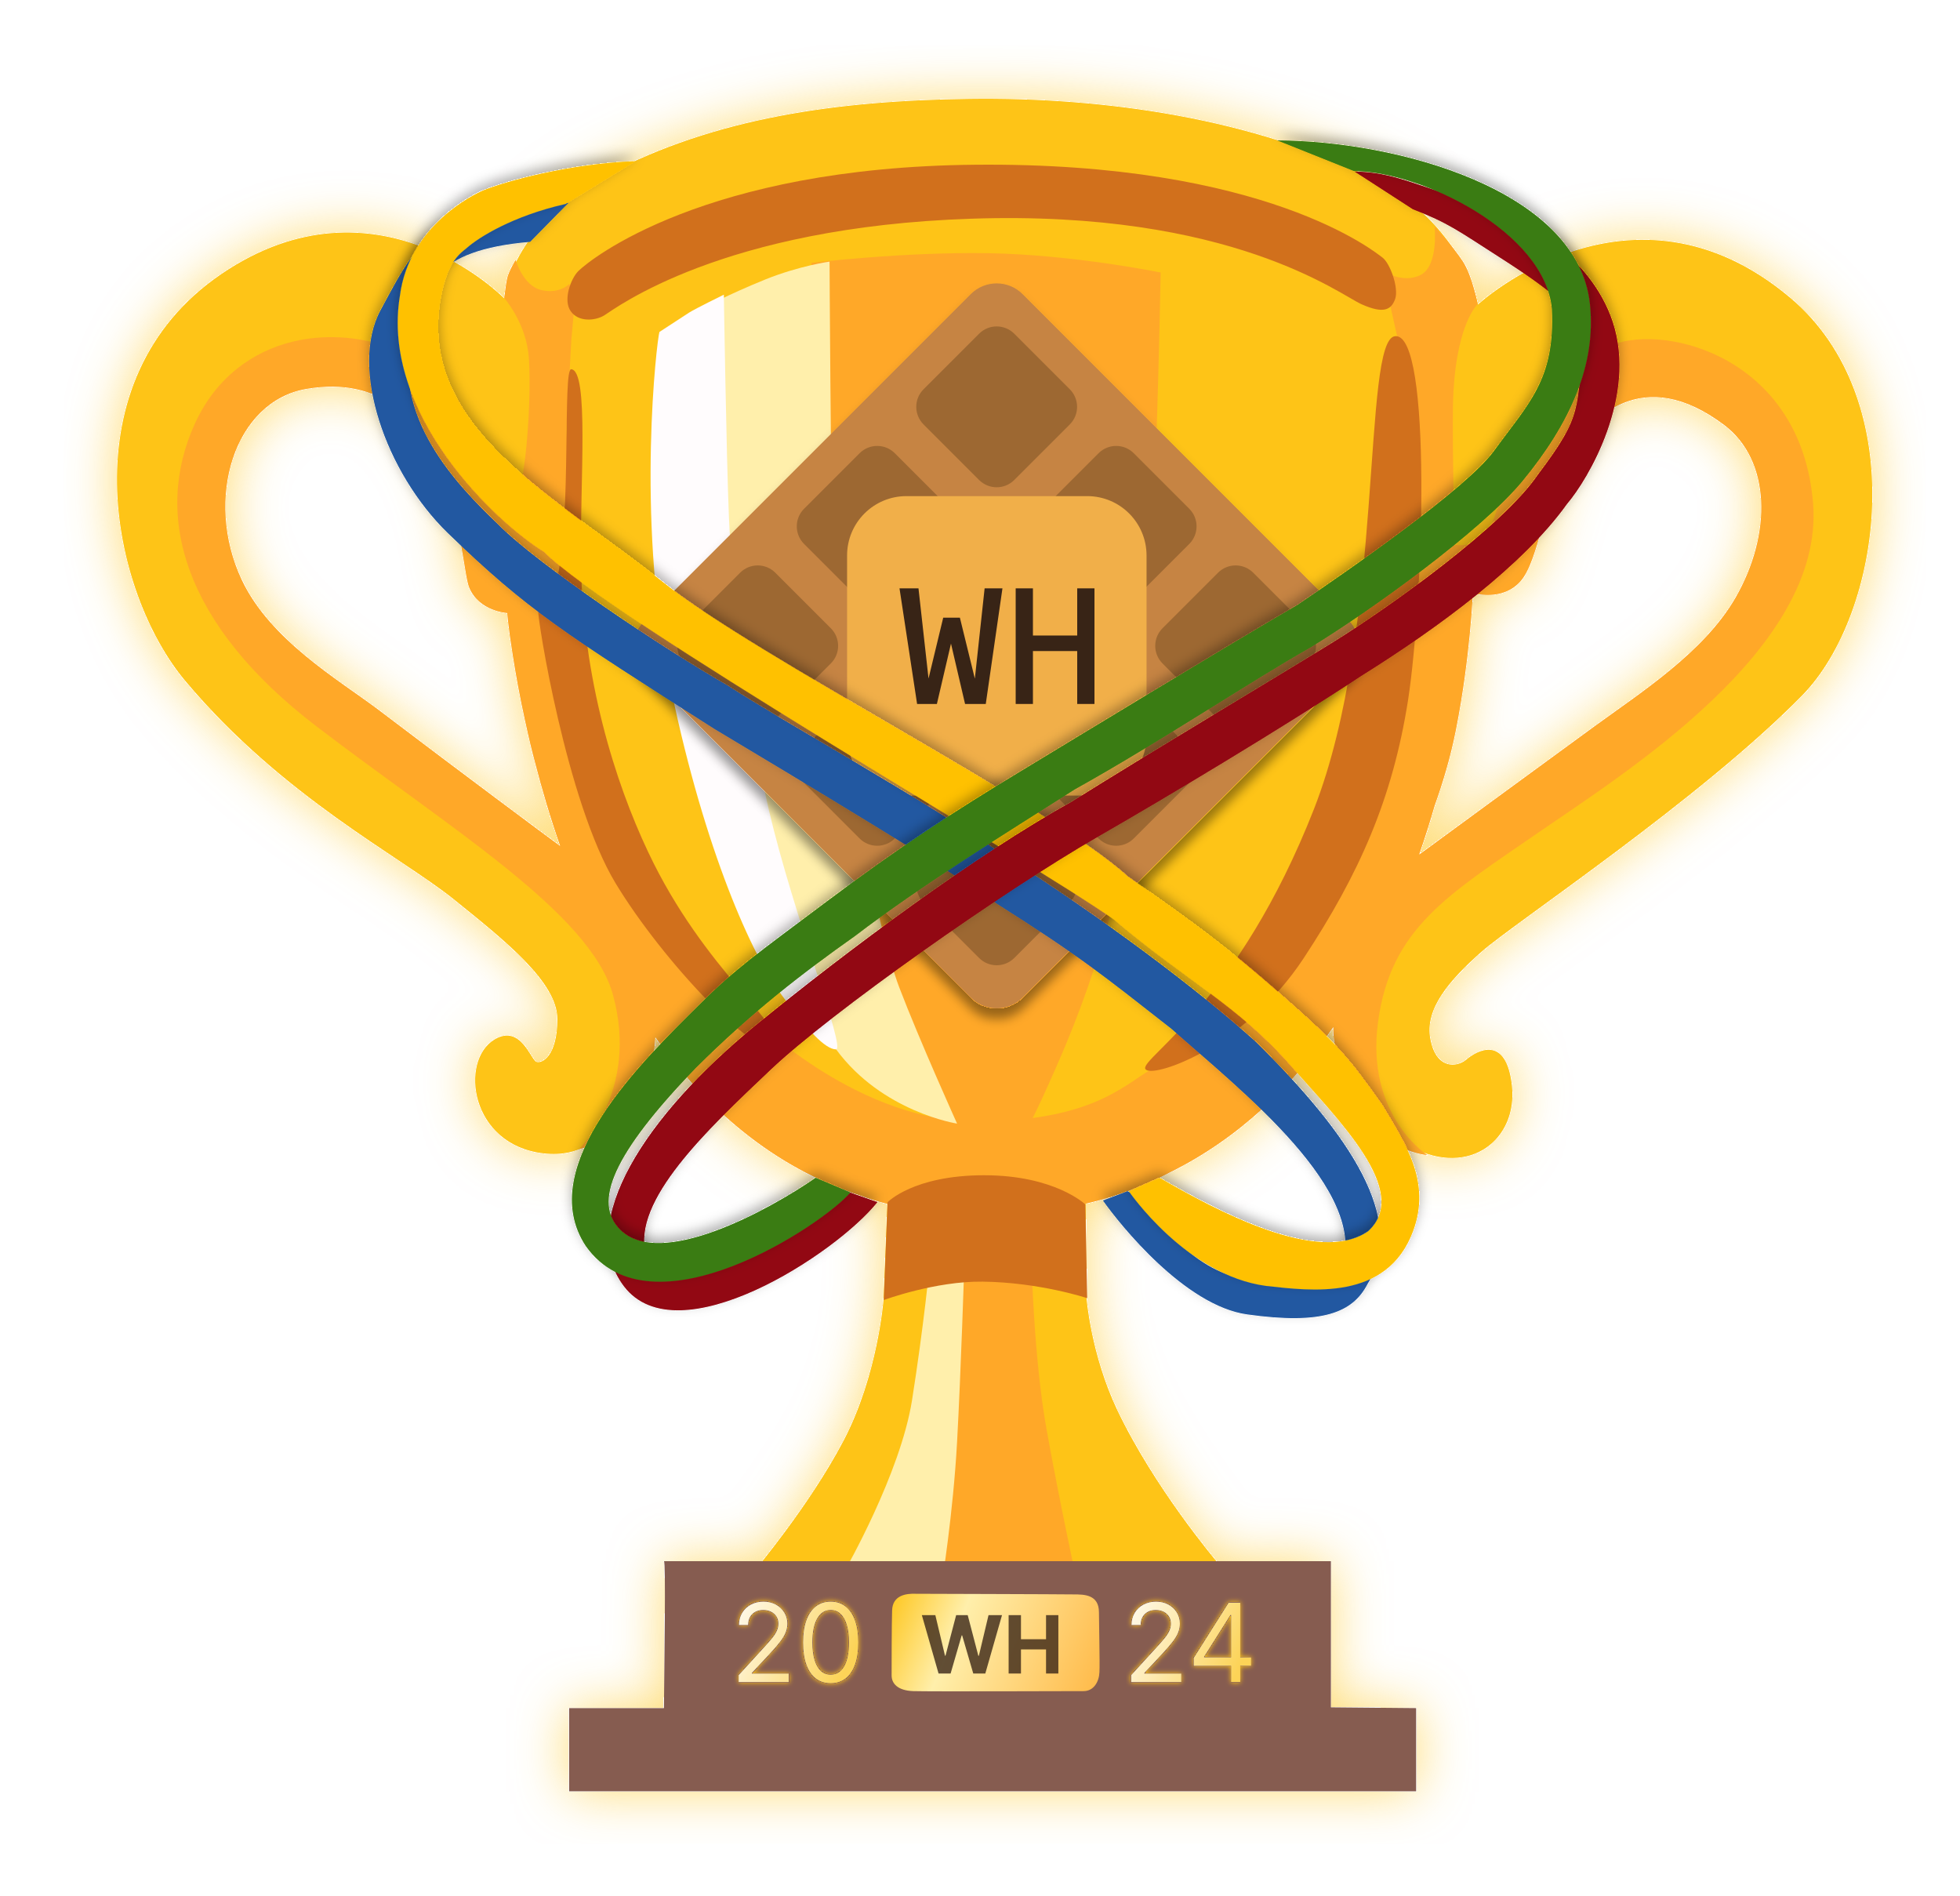
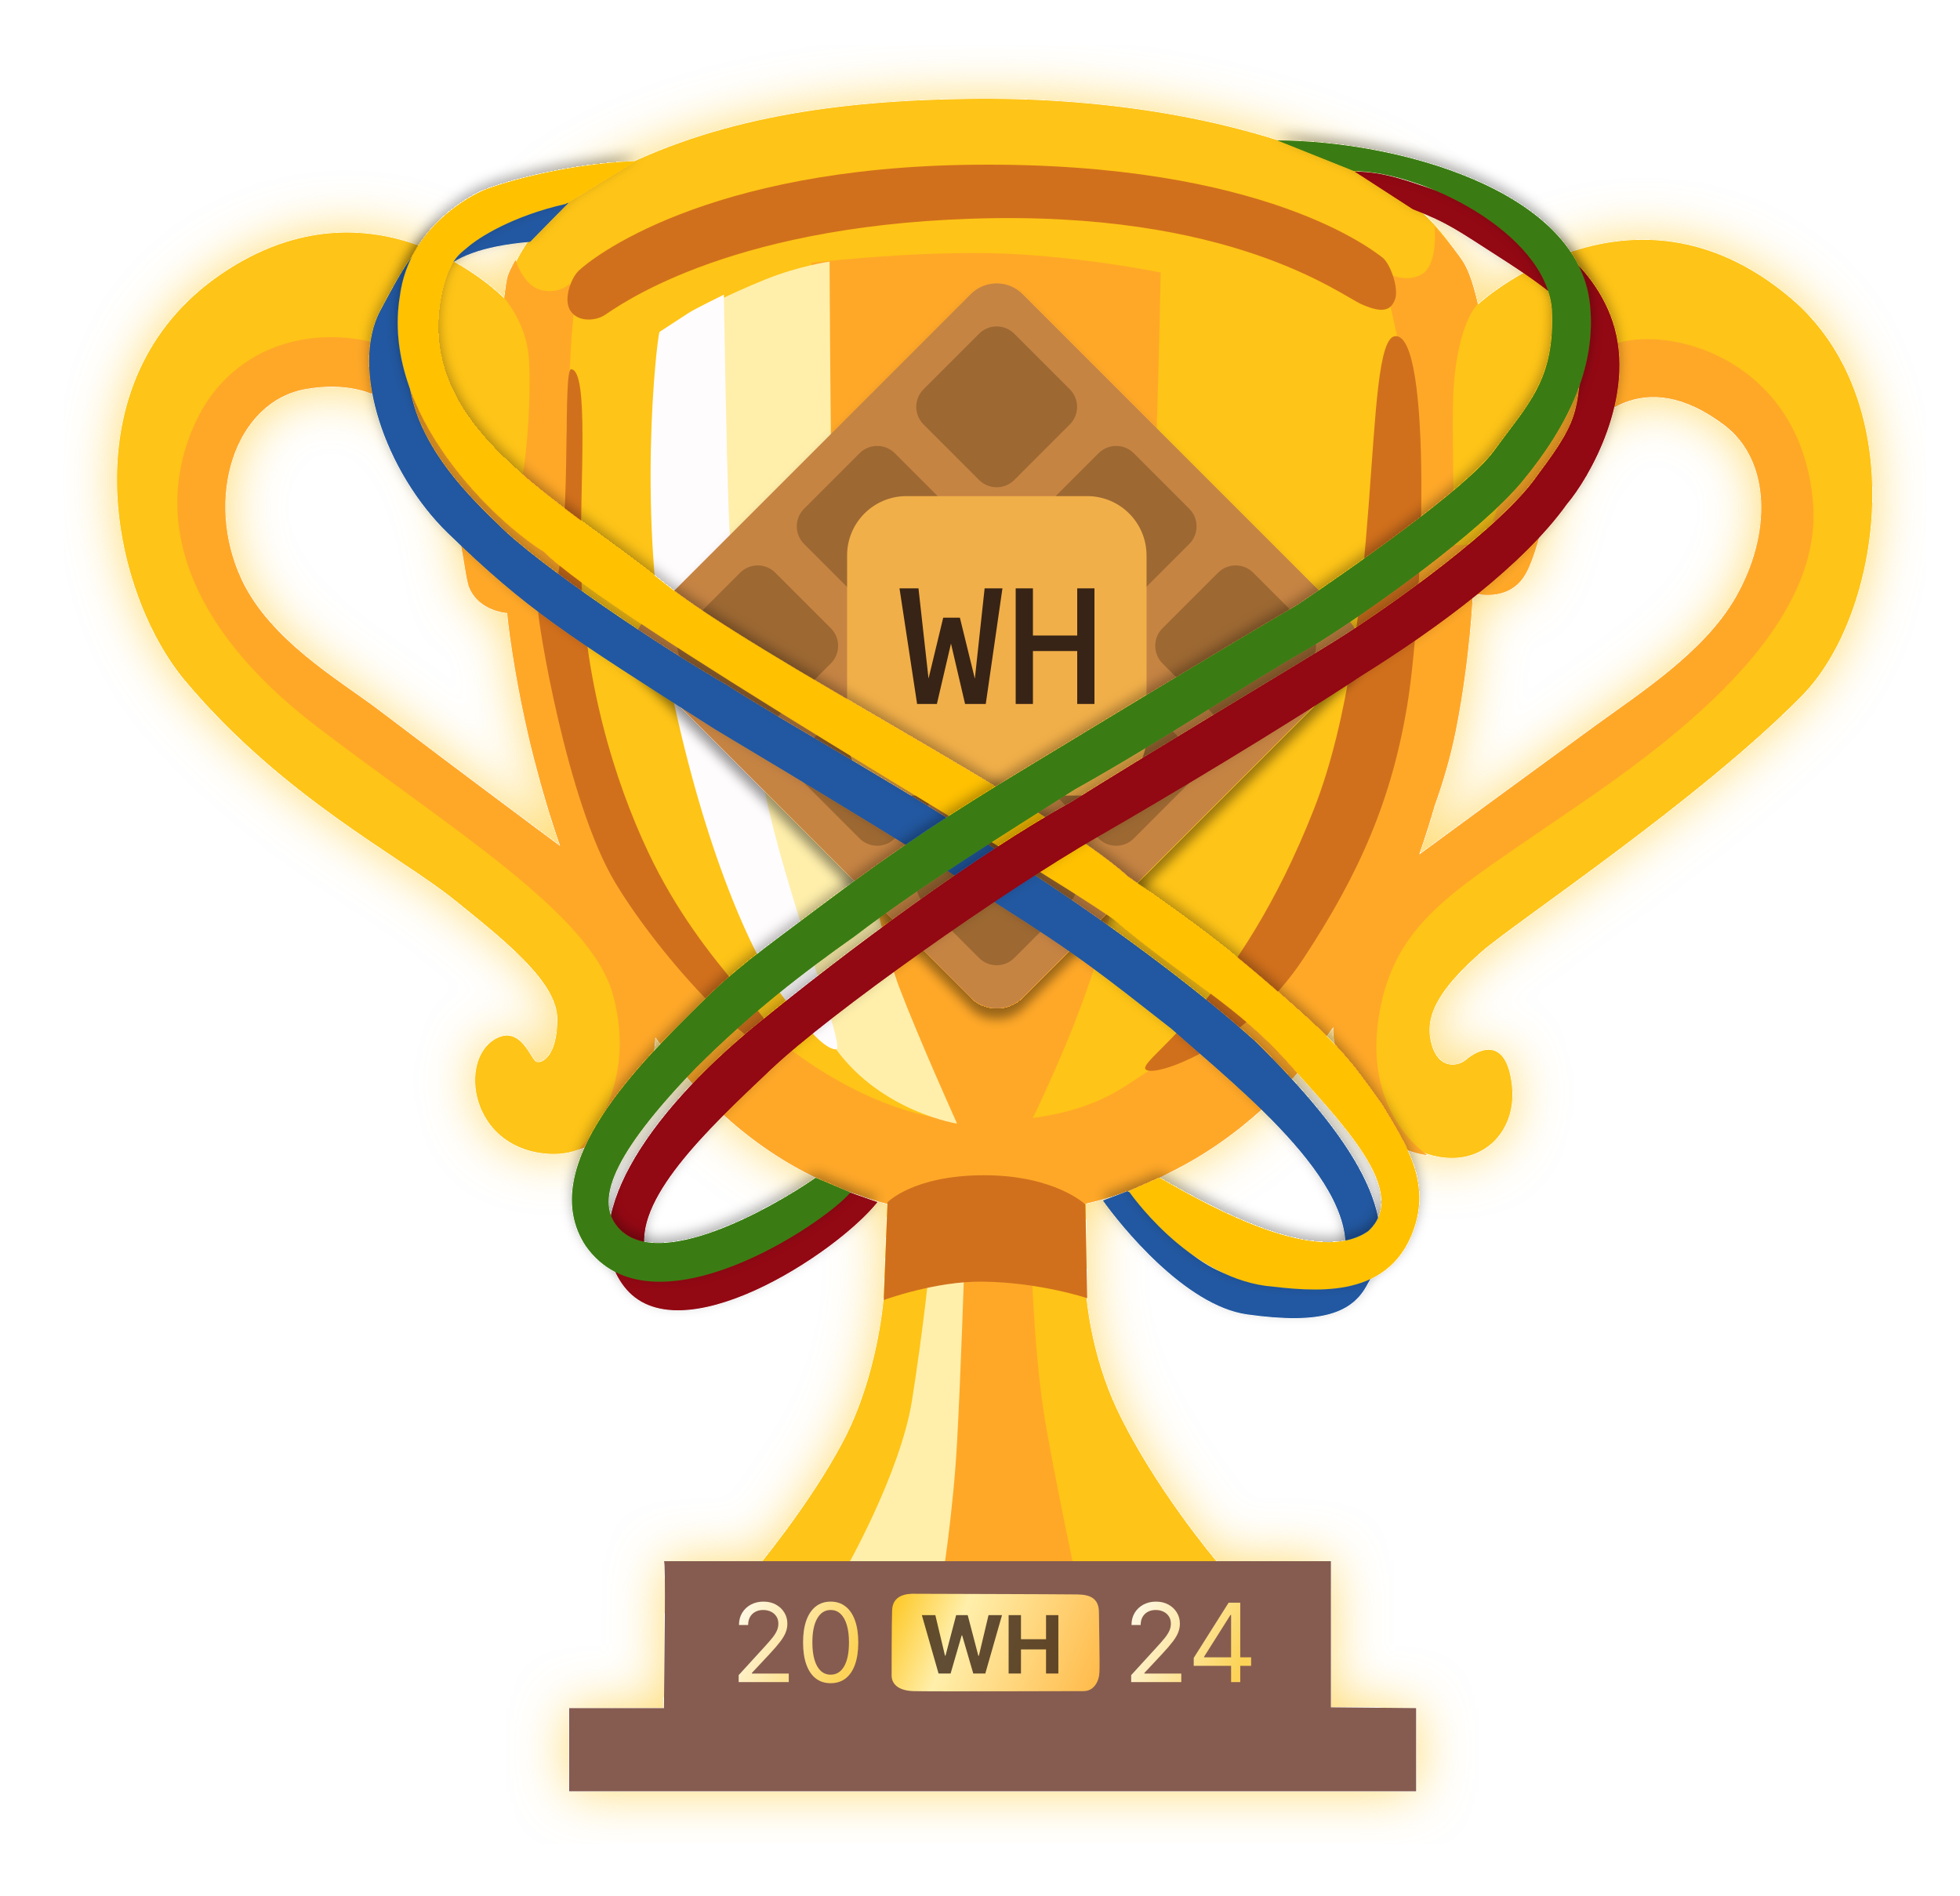
<svg xmlns="http://www.w3.org/2000/svg" width="754" height="729" viewBox="0 0 754 729" fill="none">
  <g filter="url(#filter0_d_850_78)">
    <path d="M569.95 366.062C582.368 355.082 654.08 307.502 693.348 267.422C724.002 236.102 735.861 154.322 688.705 114.542C627.398 62.882 568.551 117.122 568.551 117.122C568.551 117.122 563.405 86.462 527.605 68.462C482.52 45.782 425.407 37.322 372.882 38.042C321.979 38.702 275.103 45.302 233.486 67.202C196.231 86.822 193.994 114.782 193.994 114.782C193.994 114.782 145.105 64.682 85.196 105.362C25.342 146.102 42.515 227.702 71.323 261.962C108.857 306.602 153.943 329.342 174.416 345.782C194.833 362.222 214.411 377.882 214.411 391.982C214.411 406.082 208.594 409.202 206.356 408.422C204.175 407.642 200.315 393.902 190.302 399.782C176.653 407.882 180.793 440.522 209.265 443.642C236.842 446.702 242.1 415.442 242.1 415.442L246.463 384.902L291.717 418.562L341.333 462.422L339.879 499.982C339.879 499.982 337.697 528.962 324.552 554.042C311.407 579.122 290.262 604.142 290.262 604.142L289.591 626.822L473.57 622.142L467.752 600.242C467.752 600.242 444.035 572.282 429.771 542.282C419.59 520.802 417.968 499.142 417.968 499.142L417.52 445.262L513.006 382.502C513.006 382.502 523.242 391.142 521.788 394.262C520.333 397.382 519.998 429.362 542.932 441.242C565.587 453.002 583.822 438.122 581.641 417.722C579.459 397.382 567.768 404.402 564.132 407.522C560.496 410.642 552.441 411.422 550.26 399.662C548.022 388.022 557.532 377.042 569.95 366.062ZM99.907 255.302L78.036 183.902L104.494 146.762L134.141 137.462C134.141 137.462 172.011 167.762 173.353 170.222C174.696 172.682 197.518 223.022 197.518 223.022L227.612 339.902L99.907 255.302ZM529.843 349.202C530.29 346.742 558.091 223.982 558.091 223.982C558.091 222.542 577.669 212.762 577.669 210.782C577.669 208.802 613.246 146.702 613.246 146.702L672.539 149.162L684.846 212.222L655.199 264.542C655.255 264.602 529.395 351.602 529.843 349.202Z" fill="#FEC417" />
    <path d="M697.488 193.802C693.124 137.882 641.55 124.502 620.35 132.602C599.149 140.702 585.389 155.882 580.69 177.482C576.886 194.942 573.083 206.582 568.719 208.382C563.909 210.302 559.49 209.522 559.49 209.522C559.49 209.522 558.707 171.722 558.93 156.482C559.49 125.042 568.44 117.002 568.44 117.002C568.44 117.002 566.538 106.382 562.734 100.502C558.93 94.682 551.882 87.122 551.882 87.122C551.882 87.122 553.504 102.242 546.456 105.782C539.408 109.322 531.801 104.042 531.801 104.042L538.849 135.482C538.849 135.482 527.438 292.202 526.375 295.682C525.312 299.162 482.408 378.962 482.408 378.962C482.408 378.962 457.404 404.042 445.489 409.862C433.519 415.682 423.226 430.862 377.078 431.402C330.929 432.002 291.269 392.942 291.269 392.942L251.61 352.142L222.299 259.502L217.935 165.122L219.781 130.802L221.068 116.462L218.998 109.202C218.998 109.202 215.194 113.282 208.146 111.542C201.098 109.802 198.357 99.902 198.357 99.902C198.357 99.902 195.616 104.582 195.113 106.922C194.553 109.262 193.994 114.662 193.994 114.662C193.994 114.662 201.602 123.242 203.224 135.482C204.846 147.722 202.664 198.422 194.553 197.222C186.387 196.082 189.072 153.542 158.138 137.222C131.344 123.062 91.349 127.322 75.015 162.842C58.737 198.362 70.652 240.302 121.723 279.362C172.794 318.422 227.165 351.242 235.779 382.562C246.072 419.822 222.746 441.962 222.746 441.962C222.746 441.962 239.695 439.442 248.03 419.942C250.715 413.642 251.722 404.462 252.113 399.002C271.412 426.002 297.087 448.862 331.097 459.902C343.963 464.642 358.45 467.042 378.588 467.042C381.497 467.042 384.349 466.922 387.202 466.802C410.752 465.902 430.889 461.162 450.412 450.782C476.758 437.702 497.175 417.722 512.95 395.042C512.502 400.442 515.579 413.882 521.452 424.502C531.745 443.162 549.141 444.302 549.141 444.302C549.141 444.302 525.256 429.182 530.123 393.062C534.989 356.942 557.252 344.102 590.927 320.822C624.713 297.482 701.795 249.722 697.488 193.802ZM145.664 273.062C130.505 261.602 103.935 246.302 92.971 222.962C78.371 191.822 90.23 154.202 117.975 149.582C175.591 139.862 176.653 216.602 180.457 225.902C184.261 235.202 195.113 235.802 195.113 235.802C195.113 235.802 195.504 240.962 197.071 250.922C197.127 251.222 197.183 251.462 197.183 251.762L197.35 252.662C198.413 259.442 199.923 267.902 202.049 277.562L202.217 278.282C203.392 283.742 204.622 288.902 205.909 293.642C208.482 303.602 211.614 314.342 215.474 325.382C209.88 321.302 177.828 297.482 145.664 273.062ZM667.617 229.922C655.59 250.802 631.258 266.342 613.302 279.422C590.144 296.282 555.686 321.602 545.953 328.682C548.19 322.322 550.148 316.022 551.938 309.842C554.847 301.682 557.924 291.722 560.049 280.982C565.643 252.782 566.594 228.122 566.594 228.122C566.594 228.122 578.005 231.602 585.053 223.442C592.101 215.282 594.73 189.962 601.331 178.022C611.624 159.362 632.264 140.162 663.254 163.442C681.154 176.942 681.825 205.202 667.617 229.922ZM365.219 485.822L396.824 485.402C396.824 485.402 397.663 522.422 402.641 550.022C407.619 577.682 414.276 608.402 414.276 608.402C414.276 608.402 349.892 631.562 350.284 606.602C350.675 581.642 360.24 533.042 360.24 533.042C360.24 533.042 366.058 475.142 365.219 485.822Z" fill="#FFA828" />
    <path d="M312.19 101.102C312.19 101.102 347.375 96.842 380.098 97.382C412.821 97.922 446.496 104.822 446.496 104.822C446.496 104.822 444.538 222.302 438.553 288.242C432.623 354.182 409.353 403.562 403.144 417.542C397.159 431.102 392.796 438.362 392.796 438.362L361.247 434.402L306.708 316.922L312.19 101.102Z" fill="#FFA828" />
    <path d="M270.069 118.682C270.069 118.682 279.97 113.342 294.345 107.522C307.379 102.242 319.126 100.622 319.126 100.622C319.126 100.622 319.461 178.502 320.636 234.062C321.643 281.402 337.977 358.982 345.92 379.742C353.863 400.502 368.183 432.182 368.183 432.182C368.183 432.182 339.375 427.742 321.643 403.622C312.301 390.902 268.614 292.502 267.104 227.642C265.594 162.782 271.523 117.062 270.069 118.682Z" fill="#FFEFAB" />
    <path d="M253.679 127.682C252.672 130.862 244.785 197.882 257.147 260.042C269.51 322.202 287.801 364.742 299.884 381.602C310.624 396.542 317.616 403.622 321.587 403.622C325.559 403.622 305.254 352.082 295.8 311.642C286.403 271.262 281.424 222.842 280.417 198.962C279.411 175.022 278.46 113.342 278.46 113.342C278.46 113.342 267.552 118.682 265.091 120.242C262.629 121.862 253.679 127.682 253.679 127.682Z" fill="#FFFCFD" />
    <path d="M325.056 604.022C325.056 604.022 346.368 566.822 350.843 538.622C355.318 510.422 357.779 485.462 357.779 485.462L370.98 486.062C370.98 486.062 369.694 526.922 368.183 554.582C366.673 582.242 362.254 609.362 362.254 609.362L325.056 604.022Z" fill="#FFEFAB" />
    <path d="M341.444 462.422C341.444 462.422 351.345 452.042 378.587 452.042C405.828 452.042 417.519 463.262 417.519 463.262L418.247 499.322C418.247 499.322 400.123 493.262 378.083 492.962C359.736 492.722 339.99 500.042 339.99 500.042L341.444 462.422ZM222.465 104.282C227.052 99.722 271.019 64.322 375.119 63.362C487.106 62.282 529.115 97.082 531.744 99.002C534.708 101.102 538.177 110.702 536.722 114.962C535.212 119.222 532.247 120.782 523.857 117.062C515.41 113.342 473.793 80.762 373.664 84.122C277.508 87.302 236.729 118.682 232.422 121.322C228.954 123.422 222.521 123.962 219.557 119.702C216.536 115.502 219.501 107.282 222.465 104.282ZM536.722 129.302C523.857 130.382 532.751 241.502 505.509 311.102C476.31 385.562 439.055 406.802 440.566 411.062C442.076 415.322 478.547 403.502 501.538 368.522C522.85 336.122 535.715 307.382 541.701 269.102C547.574 230.822 551.042 128.102 536.722 129.302ZM219.724 142.022C216.48 141.842 219.78 197.282 214.522 221.642C212.508 231.002 207.586 232.922 207.083 235.022C206.579 237.122 217.878 308.462 236.841 339.782C255.189 370.082 291.38 407.822 297.31 401.462C303.239 395.102 271.019 373.802 249.259 327.542C236.729 301.022 223.976 261.062 223.472 215.342C223.137 185.102 226.661 142.442 219.724 142.022Z" fill="#D1701C" />
    <path d="M511.998 656.7L511.997 600.482H255.412C256.195 600.482 255.525 640.68 255.413 657H218.942V689H544.778V657L511.998 656.7Z" fill="#865C50" />
  </g>
  <g filter="url(#filter1_d_850_78)">
    <path d="M373.423 113.139L248.139 238.423C242.62 243.941 242.62 252.889 248.139 258.407L373.423 383.691C378.941 389.21 387.889 389.21 393.407 383.691L518.691 258.407C524.21 252.889 524.21 243.941 518.691 238.423L393.407 113.139C387.889 107.62 378.941 107.62 373.423 113.139Z" fill="#C68443" />
    <path d="M284.725 220.284L263.357 241.651C259.622 245.387 259.622 251.443 263.357 255.179L284.725 276.546C288.46 280.282 294.517 280.282 298.252 276.546L319.62 255.179C323.356 251.443 323.356 245.387 319.62 241.651L298.252 220.284C294.517 216.548 288.46 216.548 284.725 220.284Z" fill="#9D6832" />
    <path d="M376.651 128.357L355.284 149.725C351.548 153.46 351.548 159.517 355.284 163.252L376.651 184.62C380.387 188.355 386.443 188.355 390.179 184.62L411.546 163.252C415.282 159.517 415.282 153.46 411.546 149.725L390.179 128.357C386.443 124.622 380.387 124.622 376.651 128.357Z" fill="#9D6832" />
    <path d="M468.577 220.284L447.21 241.651C443.474 245.387 443.474 251.443 447.21 255.179L468.577 276.546C472.313 280.282 478.369 280.282 482.105 276.546L503.472 255.179C507.208 251.443 507.208 245.387 503.472 241.651L482.105 220.284C478.369 216.548 472.313 216.548 468.577 220.284Z" fill="#9D6832" />
    <path d="M422.614 266.247L401.247 287.614C397.511 291.35 397.511 297.406 401.247 301.142L422.614 322.509C426.35 326.245 432.406 326.245 436.142 322.509L457.51 301.142C461.245 297.406 461.245 291.35 457.51 287.614L436.142 266.247C432.406 262.511 426.35 262.511 422.614 266.247Z" fill="#9D6832" />
    <path d="M422.614 174.321L401.247 195.688C397.511 199.424 397.511 205.48 401.247 209.216L422.614 230.583C426.35 234.319 432.406 234.319 436.142 230.583L457.51 209.216C461.245 205.48 461.245 199.424 457.51 195.688L436.142 174.321C432.406 170.585 426.35 170.585 422.614 174.321Z" fill="#9D6832" />
    <path d="M376.651 312.21L355.284 333.578C351.548 337.313 351.548 343.37 355.284 347.105L376.651 368.473C380.387 372.208 386.443 372.208 390.179 368.473L411.546 347.105C415.282 343.37 415.282 337.313 411.546 333.578L390.179 312.21C386.443 308.474 380.387 308.474 376.651 312.21Z" fill="#9D6832" />
    <path d="M330.688 266.247L309.321 287.614C305.585 291.35 305.585 297.406 309.321 301.142L330.688 322.509C334.424 326.245 340.48 326.245 344.216 322.509L365.583 301.142C369.319 297.406 369.319 291.35 365.583 287.614L344.216 266.247C340.48 262.511 334.424 262.511 330.688 266.247Z" fill="#9D6832" />
    <path d="M330.688 174.321L309.321 195.688C305.585 199.424 305.585 205.48 309.321 209.216L330.688 230.583C334.424 234.319 340.48 234.319 344.216 230.583L365.583 209.216C369.319 205.48 369.319 199.424 365.583 195.688L344.216 174.321C340.48 170.585 334.424 170.585 330.688 174.321Z" fill="#9D6832" />
    <path d="M325.868 213.65V283.18C325.868 295.787 336.088 306.007 348.695 306.007H418.241C430.848 306.007 441.068 295.787 441.068 283.18V213.65C441.068 201.043 430.848 190.823 418.241 190.823H348.695C336.088 190.823 325.868 201.043 325.868 213.65Z" fill="#F1AF49" />
    <path d="M397.363 226.3H390.725V270.77H397.363V250.415H414.398V270.77H421.036V226.3H414.398V244.442H397.363V226.3Z" fill="#382416" />
    <path d="M352.802 270.77L346.034 226.3H353.335L357.199 260.995L362.848 237.583H369.264L375.017 261.035L378.778 226.3H385.637L379.22 270.77H371.256L365.837 247.546L360.415 270.77H352.802Z" fill="#382416" />
  </g>
  <g filter="url(#filter2_d_850_78)">
    <path d="M476.261 491.343C453.199 485.888 443.17 462.165 433.728 458.16L424.272 461.756C431.1 471.401 455.917 502.234 479.764 505.564C508.8 509.622 520.455 504.888 526.133 493.789C541.194 469.15 519.76 436.856 483.048 400.655C459.474 379.536 424.783 353.557 386.659 329.262C354.56 306.965 301.853 277.969 279.875 263.656C256.051 250.091 206.762 217.178 191.519 201.589C176.056 186.8 149.682 159.926 158.854 127.214C163.519 110.577 166.086 96.247 203.951 93.025L205.174 91.783L205.389 91.564L218.735 78C163.944 86.417 163.579 87.195 146.323 119.442C134.438 141.651 148.35 181.866 172.298 205.07C202.871 234.695 217.149 243.611 274.689 280.29C302.527 296.907 373.254 339.479 383.358 347.523C415.186 367.637 424.616 375.346 450.716 395.794C477.492 419.593 527.08 458.219 516.046 488.335C511.213 501.526 485.465 492.274 476.261 491.343Z" fill="#2258A1" />
  </g>
  <g filter="url(#filter3_d_850_78)">
    <path d="M185.917 73.216C193.919 69.886 219.176 62.833 244.432 62L217.581 78.446C197.023 83.113 184.164 91.363 179.731 95.232C177.491 97.187 172.337 100.01 169.698 113.708C159.9 164.567 213.681 190.654 255.026 223.88C290.959 252.759 403.864 309.788 433.883 337.139C460.279 355.612 471.927 364.168 493.309 382.956C514.694 401.745 518.809 406.745 531.84 425.153C540.758 440.151 550.652 454.59 543.607 473.559C533.582 500.564 504.197 496.491 487.039 494.609C456.26 490.472 434.237 458.153 434.237 458.153L446.057 453.001C468.152 465.738 507.349 486.835 526.339 473.559C543.072 458.248 514.816 430.764 496.404 409.7C476.443 386.866 455.708 376.747 428.788 353.876C396.418 330.987 234.884 238.056 209.283 212.223C191.103 201.147 146.24 159.176 153.864 113.708C157.382 86.603 182.686 74.56 185.917 73.216Z" fill="#FFC100" />
  </g>
  <g filter="url(#filter4_d_850_78)">
    <path d="M239.968 494.707C260.642 522.024 321.634 482.365 337.57 462.369L327.079 458.687C298.683 476.275 253.33 501.16 248.461 482.397C243.142 461.895 271.612 434.977 296.448 411.495L296.671 411.284C319.533 389.67 385.389 343.087 422.922 321.534C449.107 306.498 493.638 279.817 523.503 260.105C553.269 241.551 585.971 217.477 602.872 193.815C610.938 184.41 629.857 152.539 620.425 123.852C611.839 97.734 584.077 82.473 566.686 77.65C546.001 71.913 535.833 66 521.092 66L543.474 80.481C557.023 85.728 560.86 88.721 576.491 98.744C586.397 105.097 609.339 119.799 609.339 128.781C606.282 157.754 609.33 159.072 591.605 182.598C578.138 202.432 534.734 233.409 513.036 246.898C496.203 257.363 440.242 290.746 411.805 308.664C376.503 328.132 326.166 365.311 290.418 394.616C248.477 428.996 221.368 470.132 239.968 494.707Z" fill="#920813" />
  </g>
  <g filter="url(#filter5_d_850_78)">
    <path d="M238.566 472.97C254.088 488.434 295.998 465.305 313.806 452.981L327.165 458.644C316.818 470.873 250.674 515.09 225.346 479.286C205.035 448.574 247.657 407.664 268.734 386.7C283.331 372.178 291.446 366.696 317.024 347.482C346.473 325.362 367.745 311.739 391.081 297.595C417.798 281.398 471.091 249.008 499.117 232.669C518.575 219.509 564.232 187.91 574.77 173.381C587.985 155.161 598.295 146.051 597.003 118.884C594.455 89.273 546.676 65.811 520.848 65.811L491.331 54C537.045 54.153 606.862 72.86 611.617 116.853C614.126 140.091 604.188 162.683 585.661 185.094C569.67 204.437 526.997 235.125 504.198 249.008C481.11 262.023 445.97 285.591 413.444 303.668C385.709 321.308 354.633 340.396 328.931 360.063C308.893 374.233 289.435 389.127 267.653 410.818C235.511 444.148 228.128 462.571 238.566 472.97Z" fill="#3A7C13" />
  </g>
  <path d="M352.505 613.025C348.26 612.823 343.376 613.75 343.188 619.392C343 625.034 343 641.354 343 644.457C343 647.56 345.367 650.26 351.303 650.461C357.239 650.663 412.954 650.461 416.861 650.461C420.768 650.461 422.797 646.835 422.947 643.208C423.135 639.581 422.76 624.308 422.76 620.158C422.76 613.267 417.011 613.267 413.104 613.267C408.897 613.186 352.505 613.025 352.505 613.025Z" fill="url(#paint0_linear_850_78)" />
  <path d="M361.058 643.703L354.629 621.234H359.818L363.537 636.846H363.724L367.827 621.234H372.271L376.363 636.879H376.56L380.28 621.234H385.469L379.04 643.703H374.41L370.131 629.013H369.956L365.688 643.703H361.058ZM388.012 643.703V621.234H392.762V630.505H402.406V621.234H407.145V643.703H402.406V634.421H392.762V643.703H388.012Z" fill="#382416" fill-opacity="0.79" />
-   <g filter="url(#filter6_d_850_78)">
-     <path d="M284.162 647V644.315L294.244 633.278C295.428 631.986 296.402 630.862 297.168 629.908C297.933 628.943 298.5 628.038 298.868 627.193C299.246 626.338 299.435 625.443 299.435 624.509C299.435 623.435 299.176 622.505 298.659 621.719C298.152 620.934 297.456 620.327 296.571 619.9C295.686 619.472 294.692 619.259 293.588 619.259C292.415 619.259 291.391 619.502 290.516 619.989C289.651 620.467 288.979 621.138 288.502 622.003C288.035 622.868 287.801 623.882 287.801 625.045H284.281C284.281 623.256 284.694 621.685 285.519 620.332C286.344 618.98 287.468 617.926 288.89 617.17C290.322 616.415 291.928 616.037 293.707 616.037C295.497 616.037 297.083 616.415 298.465 617.17C299.847 617.926 300.931 618.945 301.717 620.228C302.502 621.511 302.895 622.938 302.895 624.509C302.895 625.632 302.691 626.731 302.283 627.805C301.886 628.869 301.19 630.057 300.195 631.369C299.211 632.672 297.844 634.263 296.094 636.142L289.233 643.48V643.719H303.432V647H284.162ZM319.555 647.418C317.308 647.418 315.393 646.806 313.812 645.583C312.232 644.35 311.023 642.565 310.188 640.229C309.353 637.882 308.935 635.048 308.935 631.727C308.935 628.426 309.353 625.607 310.188 623.271C311.033 620.924 312.246 619.134 313.827 617.901C315.418 616.658 317.327 616.037 319.555 616.037C321.782 616.037 323.686 616.658 325.267 617.901C326.858 619.134 328.071 620.924 328.906 623.271C329.751 625.607 330.174 628.426 330.174 631.727C330.174 635.048 329.756 637.882 328.921 640.229C328.086 642.565 326.878 644.35 325.297 645.583C323.716 646.806 321.802 647.418 319.555 647.418ZM319.555 644.136C321.782 644.136 323.512 643.062 324.745 640.915C325.978 638.767 326.594 635.705 326.594 631.727C326.594 629.082 326.311 626.83 325.744 624.971C325.188 623.112 324.382 621.695 323.328 620.72C322.284 619.746 321.026 619.259 319.555 619.259C317.347 619.259 315.622 620.347 314.379 622.525C313.136 624.692 312.515 627.76 312.515 631.727C312.515 634.372 312.793 636.619 313.35 638.469C313.907 640.318 314.707 641.725 315.751 642.69C316.805 643.654 318.073 644.136 319.555 644.136Z" fill="url(#paint1_linear_850_78)" />
-   </g>
-   <g filter="url(#filter7_d_850_78)">
-     <path d="M435.162 647V644.315L445.244 633.278C446.428 631.986 447.402 630.862 448.168 629.908C448.933 628.943 449.5 628.038 449.868 627.193C450.246 626.338 450.435 625.443 450.435 624.509C450.435 623.435 450.176 622.505 449.659 621.719C449.152 620.934 448.456 620.327 447.571 619.9C446.686 619.472 445.692 619.259 444.588 619.259C443.415 619.259 442.391 619.502 441.516 619.989C440.651 620.467 439.979 621.138 439.502 622.003C439.035 622.868 438.801 623.882 438.801 625.045H435.281C435.281 623.256 435.694 621.685 436.519 620.332C437.344 618.98 438.468 617.926 439.89 617.17C441.322 616.415 442.928 616.037 444.707 616.037C446.497 616.037 448.083 616.415 449.465 617.17C450.847 617.926 451.931 618.945 452.717 620.228C453.502 621.511 453.895 622.938 453.895 624.509C453.895 625.632 453.691 626.731 453.283 627.805C452.886 628.869 452.19 630.057 451.195 631.369C450.211 632.672 448.844 634.263 447.094 636.142L440.233 643.48V643.719H454.432V647H435.162ZM459.219 640.736V637.693L472.643 616.455H474.85V621.168H473.359L463.217 637.216V637.455H481.293V640.736H459.219ZM473.597 647V639.811V638.394V616.455H477.117V647H473.597Z" fill="url(#paint2_linear_850_78)" />
-   </g>
+   <path d="M284.162 647V644.315L294.244 633.278C295.428 631.986 296.402 630.862 297.168 629.908C297.933 628.943 298.5 628.038 298.868 627.193C299.246 626.338 299.435 625.443 299.435 624.509C299.435 623.435 299.176 622.505 298.659 621.719C298.152 620.934 297.456 620.327 296.571 619.9C295.686 619.472 294.692 619.259 293.588 619.259C292.415 619.259 291.391 619.502 290.516 619.989C289.651 620.467 288.979 621.138 288.502 622.003C288.035 622.868 287.801 623.882 287.801 625.045H284.281C284.281 623.256 284.694 621.685 285.519 620.332C286.344 618.98 287.468 617.926 288.89 617.17C290.322 616.415 291.928 616.037 293.707 616.037C295.497 616.037 297.083 616.415 298.465 617.17C299.847 617.926 300.931 618.945 301.717 620.228C302.502 621.511 302.895 622.938 302.895 624.509C302.895 625.632 302.691 626.731 302.283 627.805C301.886 628.869 301.19 630.057 300.195 631.369C299.211 632.672 297.844 634.263 296.094 636.142L289.233 643.48V643.719H303.432V647H284.162ZM319.555 647.418C317.308 647.418 315.393 646.806 313.812 645.583C312.232 644.35 311.023 642.565 310.188 640.229C309.353 637.882 308.935 635.048 308.935 631.727C308.935 628.426 309.353 625.607 310.188 623.271C311.033 620.924 312.246 619.134 313.827 617.901C315.418 616.658 317.327 616.037 319.555 616.037C321.782 616.037 323.686 616.658 325.267 617.901C326.858 619.134 328.071 620.924 328.906 623.271C329.751 625.607 330.174 628.426 330.174 631.727C330.174 635.048 329.756 637.882 328.921 640.229C328.086 642.565 326.878 644.35 325.297 645.583C323.716 646.806 321.802 647.418 319.555 647.418ZM319.555 644.136C321.782 644.136 323.512 643.062 324.745 640.915C325.978 638.767 326.594 635.705 326.594 631.727C326.594 629.082 326.311 626.83 325.744 624.971C325.188 623.112 324.382 621.695 323.328 620.72C322.284 619.746 321.026 619.259 319.555 619.259C317.347 619.259 315.622 620.347 314.379 622.525C313.136 624.692 312.515 627.76 312.515 631.727C312.515 634.372 312.793 636.619 313.35 638.469C313.907 640.318 314.707 641.725 315.751 642.69C316.805 643.654 318.073 644.136 319.555 644.136Z" fill="url(#paint1_linear_850_78)" />
+   <path d="M435.162 647V644.315L445.244 633.278C446.428 631.986 447.402 630.862 448.168 629.908C448.933 628.943 449.5 628.038 449.868 627.193C450.246 626.338 450.435 625.443 450.435 624.509C450.435 623.435 450.176 622.505 449.659 621.719C449.152 620.934 448.456 620.327 447.571 619.9C446.686 619.472 445.692 619.259 444.588 619.259C443.415 619.259 442.391 619.502 441.516 619.989C440.651 620.467 439.979 621.138 439.502 622.003C439.035 622.868 438.801 623.882 438.801 625.045H435.281C435.281 623.256 435.694 621.685 436.519 620.332C437.344 618.98 438.468 617.926 439.89 617.17C441.322 616.415 442.928 616.037 444.707 616.037C446.497 616.037 448.083 616.415 449.465 617.17C450.847 617.926 451.931 618.945 452.717 620.228C453.502 621.511 453.895 622.938 453.895 624.509C453.895 625.632 453.691 626.731 453.283 627.805C452.886 628.869 452.19 630.057 451.195 631.369C450.211 632.672 448.844 634.263 447.094 636.142L440.233 643.48V643.719H454.432V647H435.162ZM459.219 640.736V637.693L472.643 616.455H474.85V621.168H473.359L463.217 637.216V637.455H481.293V640.736H459.219ZM473.597 647V639.811V638.394V616.455H477.117V647H473.597Z" fill="url(#paint2_linear_850_78)" />
  <defs>
    <filter id="filter0_d_850_78" x="24.7" y="17.7" width="715.868" height="691.6" filterUnits="userSpaceOnUse" color-interpolation-filters="sRGB">
      <feFlood flood-opacity="0" result="BackgroundImageFix" />
      <feColorMatrix in="SourceAlpha" type="matrix" values="0 0 0 0 0 0 0 0 0 0 0 0 0 0 0 0 0 0 127 0" result="hardAlpha" />
      <feOffset />
      <feGaussianBlur stdDeviation="10.15" />
      <feComposite in2="hardAlpha" operator="out" />
      <feColorMatrix type="matrix" values="0 0 0 0 0.996 0 0 0 0 0.769 0 0 0 0 0.09 0 0 0 0.6 0" />
      <feBlend mode="normal" in2="BackgroundImageFix" result="effect1_dropShadow_850_78" />
      <feBlend mode="normal" in="SourceGraphic" in2="effect1_dropShadow_850_78" result="shape" />
    </filter>
    <filter id="filter1_d_850_78" x="239.9" y="108.9" width="287.031" height="287.03" filterUnits="userSpaceOnUse" color-interpolation-filters="sRGB">
      <feFlood flood-opacity="0" result="BackgroundImageFix" />
      <feColorMatrix in="SourceAlpha" type="matrix" values="0 0 0 0 0 0 0 0 0 0 0 0 0 0 0 0 0 0 127 0" result="hardAlpha" />
      <feOffset dy="4" />
      <feGaussianBlur stdDeviation="2.05" />
      <feComposite in2="hardAlpha" operator="out" />
      <feColorMatrix type="matrix" values="0 0 0 0 0 0 0 0 0 0 0 0 0 0 0 0 0 0 0.4 0" />
      <feBlend mode="normal" in2="BackgroundImageFix" result="effect1_dropShadow_850_78" />
      <feBlend mode="normal" in="SourceGraphic" in2="effect1_dropShadow_850_78" result="shape" />
    </filter>
    <filter id="filter2_d_850_78" x="137.5" y="71.5" width="398" height="438" filterUnits="userSpaceOnUse" color-interpolation-filters="sRGB">
      <feFlood flood-opacity="0" result="BackgroundImageFix" />
      <feColorMatrix in="SourceAlpha" type="matrix" values="0 0 0 0 0 0 0 0 0 0 0 0 0 0 0 0 0 0 127 0" result="hardAlpha" />
      <feOffset dy="-2" />
      <feGaussianBlur stdDeviation="2.25" />
      <feComposite in2="hardAlpha" operator="out" />
      <feColorMatrix type="matrix" values="0 0 0 0 0 0 0 0 0 0 0 0 0 0 0 0 0 0 0.3 0" />
      <feBlend mode="normal" in2="BackgroundImageFix" result="effect1_dropShadow_850_78" />
      <feBlend mode="normal" in="SourceGraphic" in2="effect1_dropShadow_850_78" result="shape" />
    </filter>
    <filter id="filter3_d_850_78" x="148.5" y="55.5" width="402" height="443" filterUnits="userSpaceOnUse" color-interpolation-filters="sRGB">
      <feFlood flood-opacity="0" result="BackgroundImageFix" />
      <feColorMatrix in="SourceAlpha" type="matrix" values="0 0 0 0 0 0 0 0 0 0 0 0 0 0 0 0 0 0 127 0" result="hardAlpha" />
      <feOffset dy="-2" />
      <feGaussianBlur stdDeviation="2.25" />
      <feComposite in2="hardAlpha" operator="out" />
      <feColorMatrix type="matrix" values="0 0 0 0 0 0 0 0 0 0 0 0 0 0 0 0 0 0 0.3 0" />
      <feBlend mode="normal" in2="BackgroundImageFix" result="effect1_dropShadow_850_78" />
      <feBlend mode="normal" in="SourceGraphic" in2="effect1_dropShadow_850_78" result="shape" />
    </filter>
    <filter id="filter4_d_850_78" x="229.5" y="59.5" width="398" height="447" filterUnits="userSpaceOnUse" color-interpolation-filters="sRGB">
      <feFlood flood-opacity="0" result="BackgroundImageFix" />
      <feColorMatrix in="SourceAlpha" type="matrix" values="0 0 0 0 0 0 0 0 0 0 0 0 0 0 0 0 0 0 127 0" result="hardAlpha" />
      <feOffset dy="-2" />
      <feGaussianBlur stdDeviation="2.25" />
      <feComposite in2="hardAlpha" operator="out" />
      <feColorMatrix type="matrix" values="0 0 0 0 0 0 0 0 0 0 0 0 0 0 0 0 0 0 0.3 0" />
      <feBlend mode="normal" in2="BackgroundImageFix" result="effect1_dropShadow_850_78" />
      <feBlend mode="normal" in="SourceGraphic" in2="effect1_dropShadow_850_78" result="shape" />
    </filter>
    <filter id="filter5_d_850_78" x="215.5" y="47.5" width="401" height="448" filterUnits="userSpaceOnUse" color-interpolation-filters="sRGB">
      <feFlood flood-opacity="0" result="BackgroundImageFix" />
      <feColorMatrix in="SourceAlpha" type="matrix" values="0 0 0 0 0 0 0 0 0 0 0 0 0 0 0 0 0 0 127 0" result="hardAlpha" />
      <feOffset dy="-2" />
      <feGaussianBlur stdDeviation="2.25" />
      <feComposite in2="hardAlpha" operator="out" />
      <feColorMatrix type="matrix" values="0 0 0 0 0 0 0 0 0 0 0 0 0 0 0 0 0 0 0.3 0" />
      <feBlend mode="normal" in2="BackgroundImageFix" result="effect1_dropShadow_850_78" />
      <feBlend mode="normal" in="SourceGraphic" in2="effect1_dropShadow_850_78" result="shape" />
    </filter>
-     <filter id="filter6_d_850_78" x="282.162" y="614.037" width="50.012" height="35.381" filterUnits="userSpaceOnUse" color-interpolation-filters="sRGB">
-       <feFlood flood-opacity="0" result="BackgroundImageFix" />
-       <feColorMatrix in="SourceAlpha" type="matrix" values="0 0 0 0 0 0 0 0 0 0 0 0 0 0 0 0 0 0 127 0" result="hardAlpha" />
-       <feOffset />
-       <feGaussianBlur stdDeviation="1" />
-       <feComposite in2="hardAlpha" operator="out" />
-       <feColorMatrix type="matrix" values="0 0 0 0 0.996 0 0 0 0 0.769 0 0 0 0 0.09 0 0 0 1 0" />
-       <feBlend mode="normal" in2="BackgroundImageFix" result="effect1_dropShadow_850_78" />
-       <feBlend mode="normal" in="SourceGraphic" in2="effect1_dropShadow_850_78" result="shape" />
-     </filter>
-     <filter id="filter7_d_850_78" x="433.162" y="614.037" width="50.131" height="34.963" filterUnits="userSpaceOnUse" color-interpolation-filters="sRGB">
-       <feFlood flood-opacity="0" result="BackgroundImageFix" />
-       <feColorMatrix in="SourceAlpha" type="matrix" values="0 0 0 0 0 0 0 0 0 0 0 0 0 0 0 0 0 0 127 0" result="hardAlpha" />
-       <feOffset />
-       <feGaussianBlur stdDeviation="1" />
-       <feComposite in2="hardAlpha" operator="out" />
-       <feColorMatrix type="matrix" values="0 0 0 0 0.996 0 0 0 0 0.769 0 0 0 0 0.09 0 0 0 1 0" />
-       <feBlend mode="normal" in2="BackgroundImageFix" result="effect1_dropShadow_850_78" />
-       <feBlend mode="normal" in="SourceGraphic" in2="effect1_dropShadow_850_78" result="shape" />
-     </filter>
    <linearGradient id="paint0_linear_850_78" x1="343" y1="608.468" x2="444.087" y2="650.272" gradientUnits="userSpaceOnUse">
      <stop stop-color="#FEC417" />
      <stop offset="0.275" stop-color="#FFEFAB" />
      <stop offset="1" stop-color="#FFA828" />
    </linearGradient>
    <linearGradient id="paint1_linear_850_78" x1="288.426" y1="593.211" x2="337.532" y2="616.361" gradientUnits="userSpaceOnUse">
      <stop stop-color="white" />
      <stop offset="1" stop-color="#FCD357" />
    </linearGradient>
    <linearGradient id="paint2_linear_850_78" x1="439.426" y1="593.211" x2="488.532" y2="616.361" gradientUnits="userSpaceOnUse">
      <stop stop-color="white" />
      <stop offset="1" stop-color="#FCD357" />
    </linearGradient>
  </defs>
</svg>
